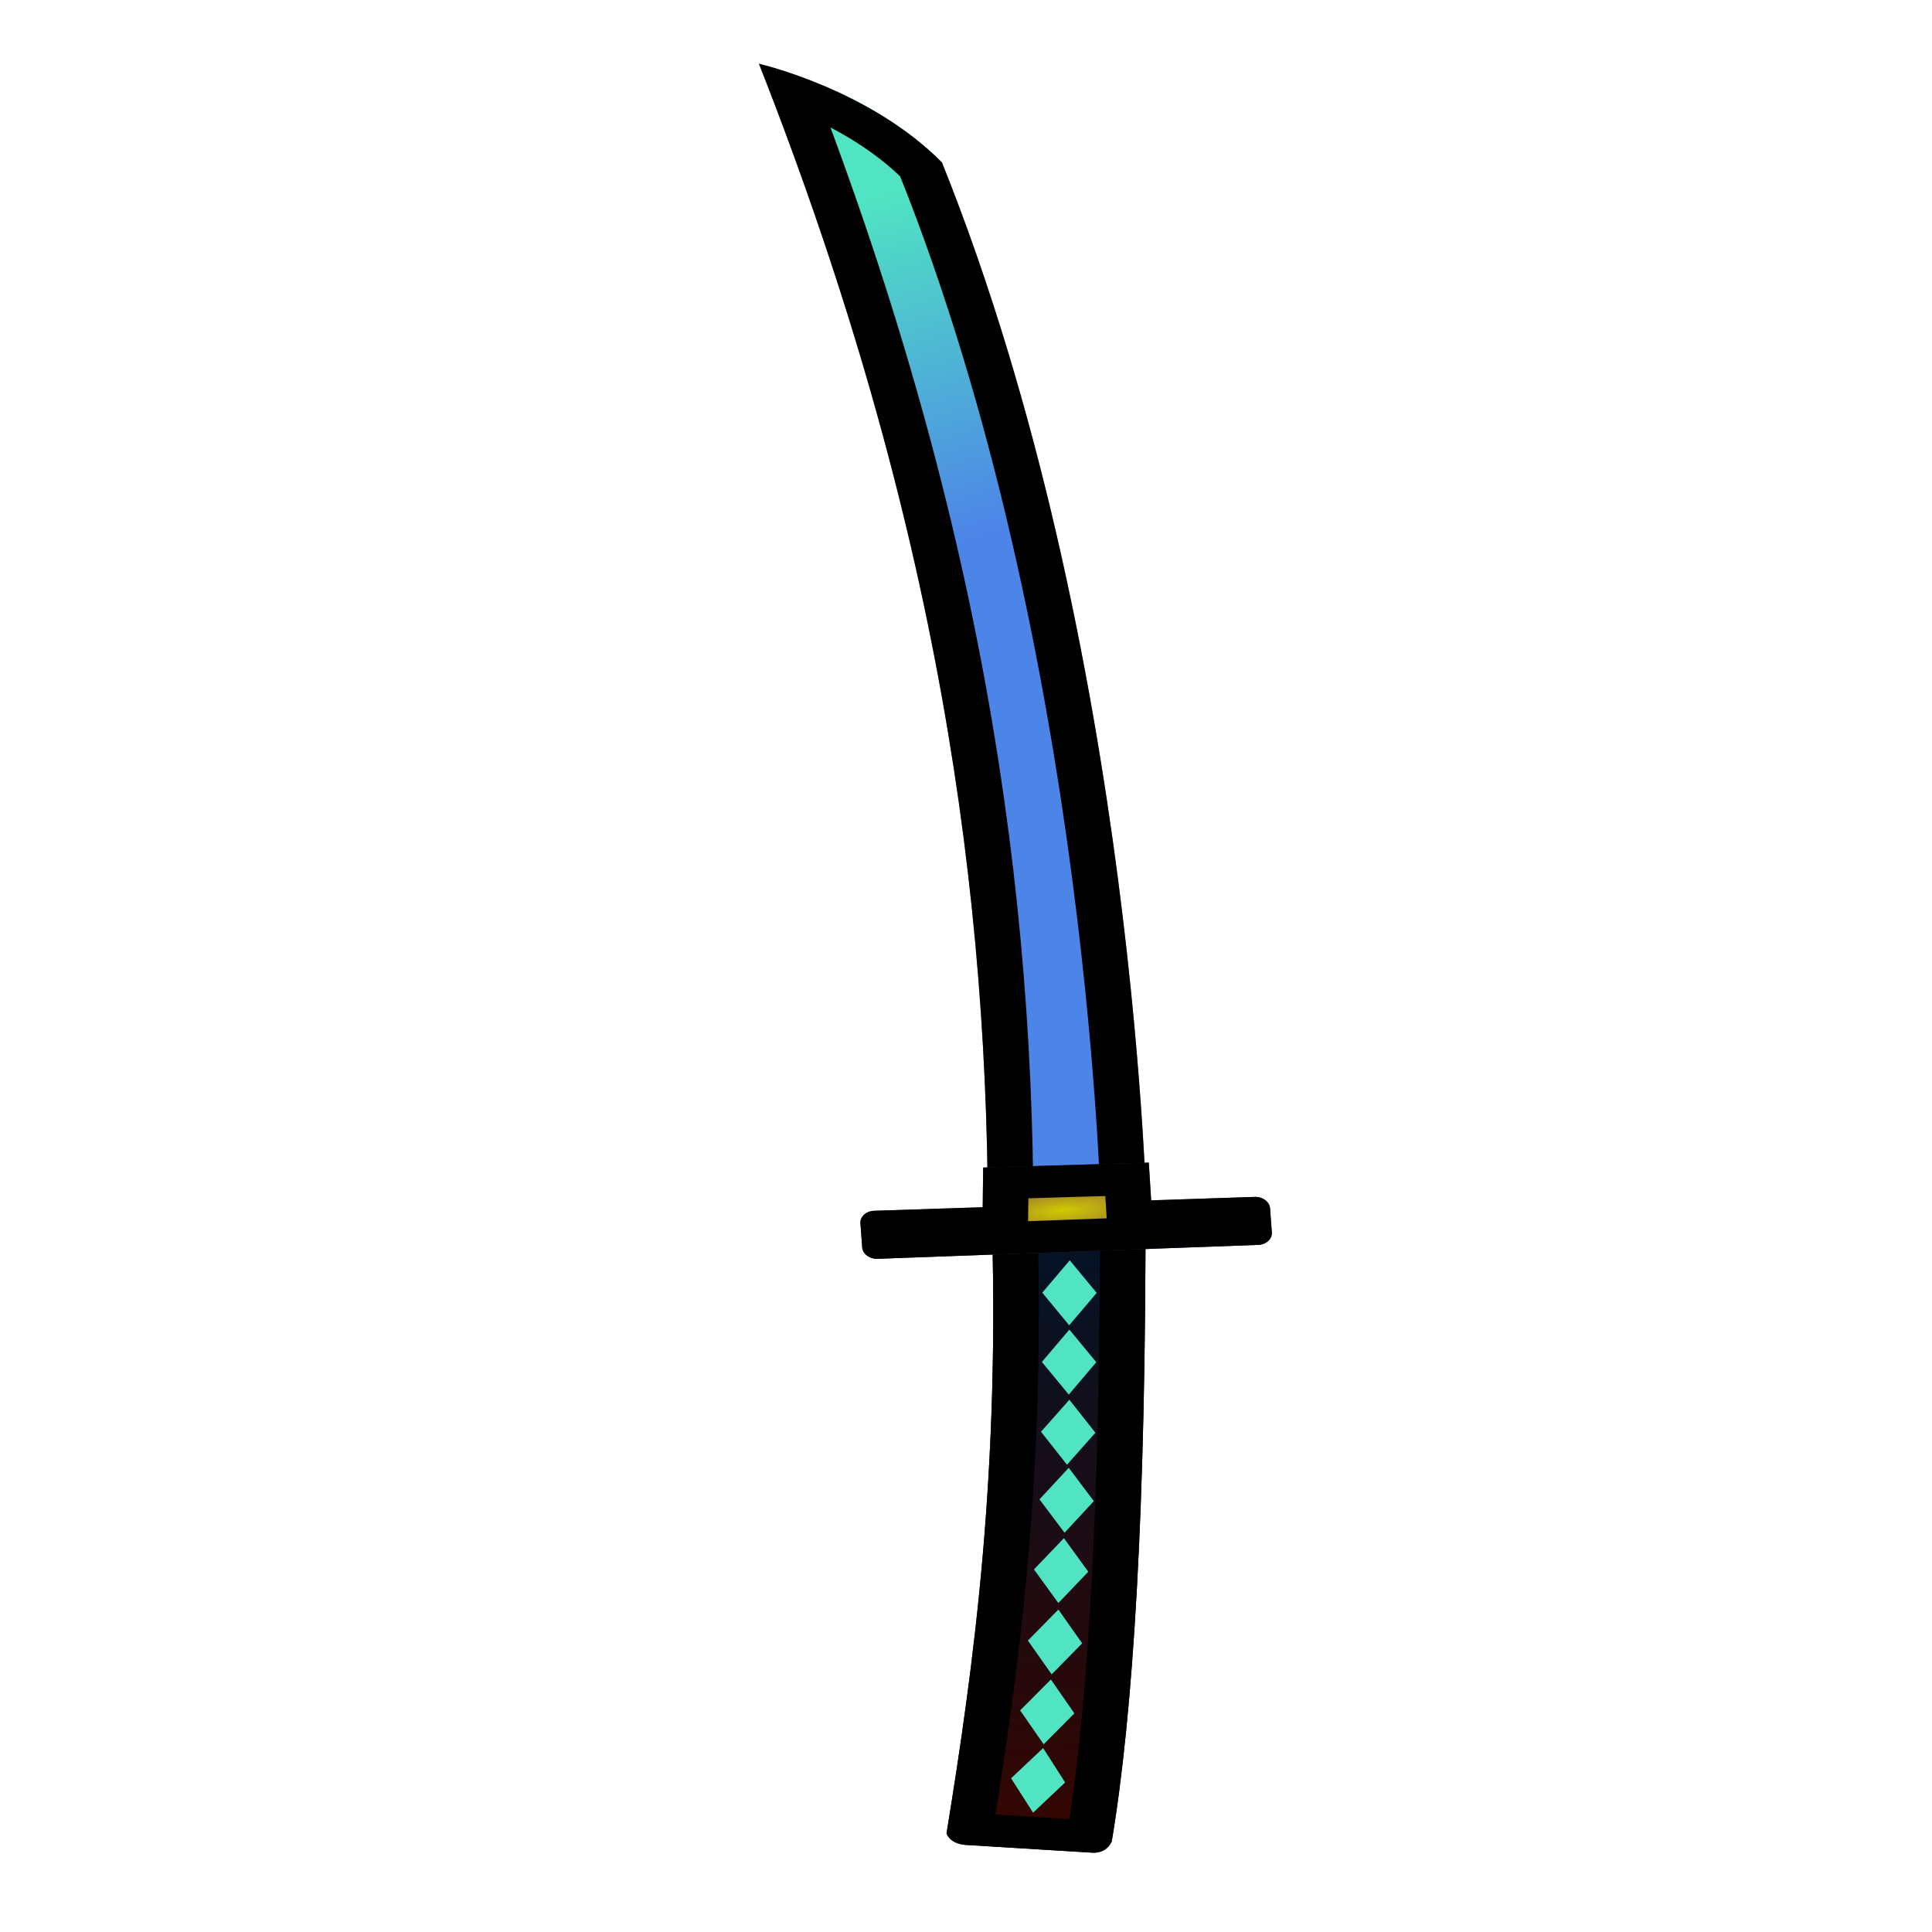
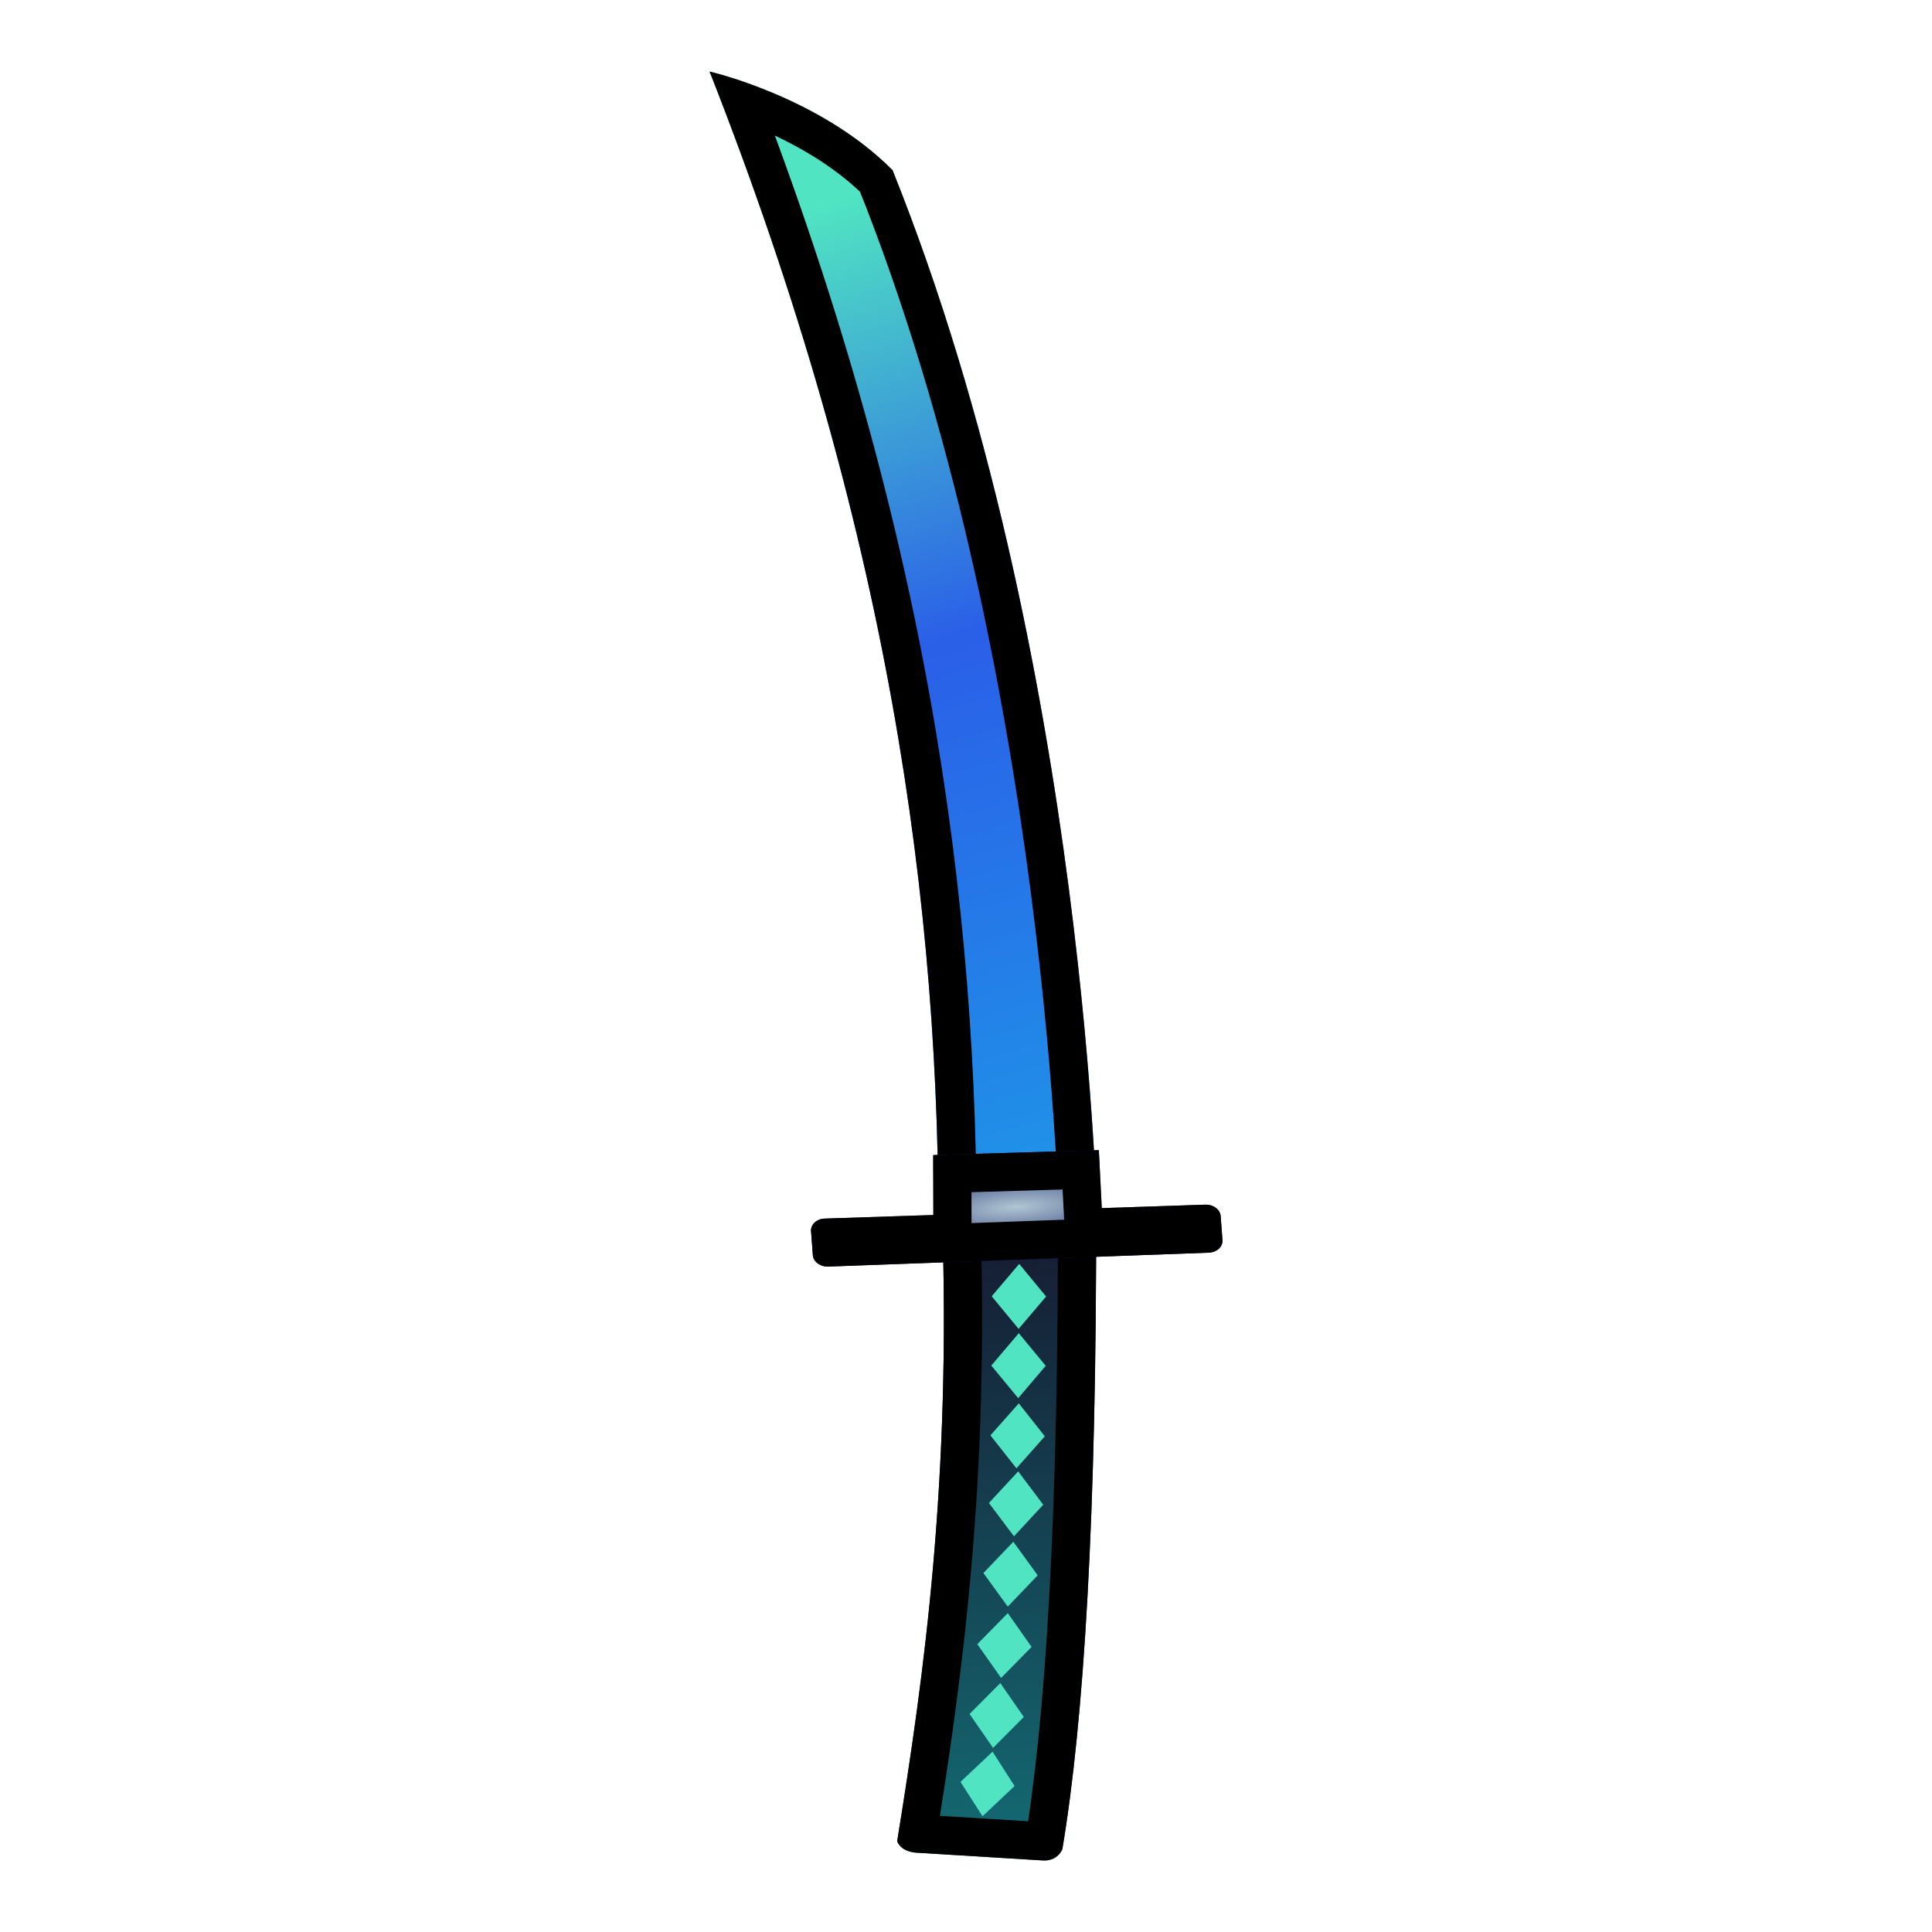
<svg xmlns="http://www.w3.org/2000/svg" xmlns:xlink="http://www.w3.org/1999/xlink" width="128" height="128" viewBox="0 0 128 128" version="1.1" id="svg9" xml:space="preserve">
  <defs id="defs5">
-     <linearGradient id="linearGradient906">
-       <stop style="stop-color:#b14427;stop-opacity:1" offset="0" id="stop902" />
-       <stop style="stop-color:#5b2d1e;stop-opacity:1" offset="1" id="stop904" />
-     </linearGradient>
-     <linearGradient id="linearGradient900">
-       <stop id="stop896" offset="0" style="stop-color:#0e0e0f;stop-opacity:1" />
-       <stop id="stop898" offset="1" style="stop-color:#6c6e72;stop-opacity:1" />
-     </linearGradient>
-     <clipPath clipPathUnits="userSpaceOnUse" id="clipPath853">
-       <path style="fill:#393a3c;fill-opacity:1;stroke:none;stroke-width:1px;stroke-linecap:butt;stroke-linejoin:miter;stroke-opacity:1" d="M 30,52 V 46 L 29,45 V 20 C 29.43,9 35,1 35,1 l 8,23 v 24 l -1,1 v 3 z" id="path855-2" />
-     </clipPath>
-     <clipPath clipPathUnits="userSpaceOnUse" id="clipPath914">
-       <path id="path916" d="m 34.835,48.759 c 0,0 0.128,-2.363 0.64,-2.534 5.165,8.869 7.554,0.559 7.53,-0.245 6.725,3.265 22.466,-3.557 33.869,-4.093 10.172,-0.593 16.758,10.97 16.758,10.97 0,0 -18.761,-4.231 -29.286,3.371 -9.247,-0.418 -12.159,1.023 -16.375,2.655 l -13.599,0.195 c 0,0 3.996,-4.812 0.463,-10.319 z" style="fill:url(#linearGradient918);fill-opacity:1;stroke:none;stroke-width:1px;stroke-linecap:butt;stroke-linejoin:miter;stroke-opacity:1" />
-     </clipPath>
-     <linearGradient xlink:href="#linearGradient900" id="linearGradient918" gradientUnits="userSpaceOnUse" x1="86.264" y1="43.856" x2="35.469" y2="58.534" />
-     <clipPath clipPathUnits="userSpaceOnUse" id="clipPath971">
-       <path id="path973" d="m 11.594,47.214 c 10.629,4.574 10.856,3.356 15.898,1.541 3.997,4.792 6.678,1.297 7.367,-0.357 0.606,-0.101 6.636,3.033 7.176,5.516 0.263,1.208 0.183,1.761 -0.582,2.875 -0.879,1.28 -4.928,1.958 -6.178,2.269 C 26.288,59.661 19.242,59.276 13.78,58.589 1.927,56.315 3.261,52.908 3.261,52.908 4.639,46.464 9.905,46.215 11.594,47.214 Z" style="fill:url(#linearGradient975);fill-opacity:1;stroke:none;stroke-width:1px;stroke-linecap:butt;stroke-linejoin:miter;stroke-opacity:1" clip-path="none" />
-     </clipPath>
-     <linearGradient xlink:href="#linearGradient906" id="linearGradient975" gradientUnits="userSpaceOnUse" gradientTransform="translate(0.06891291,-0.5168471)" x1="29.885" y1="48.621" x2="8.975" y2="58.407" />
    <linearGradient id="linearGradient927">
-       <stop id="stop923" offset="0" stop-color="#ffc321" style="stop-color:#d1ca00;stop-opacity:1;" />
-       <stop id="stop925" offset="1" stop-color="#925d15" style="stop-color:#520d6d;stop-opacity:1" />
+       <stop id="stop923" offset="0" stop-color="#ffc321" style="stop-color:#b0c6d1;stop-opacity:1;" />
+       <stop id="stop925" offset="1" stop-color="#925d15" style="stop-color:#0d1c6d;stop-opacity:1;" />
    </linearGradient>
    <linearGradient id="linearGradient921">
-       <stop style="stop-color:#4d84e8;stop-opacity:1;" offset="0" stop-color="#c14a2f" id="stop915" />
-       <stop style="stop-color:#4d84e8;stop-opacity:1;" offset="0.637" stop-color="#70461e" id="stop917" />
+       <stop style="stop-color:#2091e8;stop-opacity:1;" offset="0" stop-color="#c14a2f" id="stop915" />
+       <stop style="stop-color:#2a5fe8;stop-opacity:1;" offset="0.538" stop-color="#70461e" id="stop917" />
      <stop style="stop-color:#50e4c2;stop-opacity:1;" offset="1" stop-color="#381611" id="stop919" />
-     </linearGradient>
-     <linearGradient id="linearGradient913">
-       <stop id="stop909" offset="0" style="stop-color:#360500;stop-opacity:1" />
-       <stop id="stop911" offset="1" style="stop-color:#001429;stop-opacity:1" />
    </linearGradient>
    <linearGradient id="linearGradient1334">
      <stop id="stop1330" offset="0" style="stop-color:#b20000;stop-opacity:1" />
      <stop id="stop1332" offset="1" style="stop-color:#400000;stop-opacity:1" />
    </linearGradient>
    <linearGradient id="a-0">
      <stop offset="0" stop-color="#1f2021" id="stop7" />
      <stop offset="1" stop-color="#a1a3a6" id="stop9" />
    </linearGradient>
    <linearGradient id="a-8">
      <stop stop-color="#ffc321" offset="0" id="stop3" />
      <stop stop-color="#925d15" offset="1" id="stop5" />
    </linearGradient>
-     <clipPath clipPathUnits="userSpaceOnUse" id="clipPath935">
-       <path id="path937" d="m 444.377,98.816 9.04,-0.853 -0.455,-4.688 14.478,-1.442 0.74,4.895 9.492,-0.897 c 0.709,-0.067 1.34,0.552 1.415,1.379 l 0.268,2.988 c 0.074,0.828 -0.437,1.545 -1.147,1.609 l -33.295,2.985 c -0.709,0.064 -1.34,-0.552 -1.415,-1.379 l -0.268,-2.988 c -0.074,-0.828 0.437,-1.545 1.147,-1.609 z" style="fill:url(#radialGradient939);fill-opacity:1;stroke:none;stroke-width:16.665;stroke-linecap:butt;stroke-linejoin:miter;stroke-miterlimit:4;stroke-dasharray:none;stroke-opacity:0.706" />
+     <linearGradient xlink:href="#linearGradient1066" id="linearGradient1081-4" gradientUnits="userSpaceOnUse" x1="2.342" y1="24.491" x2="83.934" y2="24.491" gradientTransform="matrix(1.254557,-0.3586088,-0.3692827,-1.802575,-19.71514,110.0742)" />
+     <linearGradient xlink:href="#linearGradient921" id="linearGradient1083-3" gradientUnits="userSpaceOnUse" gradientTransform="matrix(1.147858,-0.3759877,-0.4032631,-1.792156,14.67499,215.2595)" x1="92.824" y1="59.684" x2="214.268" y2="94.839" />
+     <radialGradient xlink:href="#linearGradient927" id="radialGradient1085-9" gradientUnits="userSpaceOnUse" gradientTransform="matrix(-0.3697464,-1.802442,-0.4233854,0.1212606,211.0208,276.7745)" cx="140.518" cy="190.309" fx="140.518" fy="190.309" r="18.058" />
+     <clipPath clipPathUnits="userSpaceOnUse" id="clipPath12">
+       <path id="path12" d="M 242.549,5.53 C 252.879,-7.668 254.663,-25.904 254.663,-25.904 185.039,12.264 125.394,28.31 69.539,35.036 l 5.693,25.299 c 0,0 92.875,-13.353 167.317,-54.806 z" style="fill:url(#linearGradient13);fill-opacity:1;stroke:none;stroke-width:17.292;stroke-linecap:butt;stroke-linejoin:miter;stroke-miterlimit:4;stroke-dasharray:none;stroke-opacity:0.706" />
    </clipPath>
-     <radialGradient xlink:href="#a-8" id="radialGradient939" gradientUnits="userSpaceOnUse" gradientTransform="matrix(0.999427,-0.03384776,0.01142412,0.3373213,318.2327,37.32505)" cx="140.845" cy="194.431" fx="140.845" fy="194.431" r="18.058" />
-     <clipPath clipPathUnits="userSpaceOnUse" id="clipPath1029">
-       <path id="path1031" d="m 224.426,71.057 c 9.917,5.177 14.254,14.384 14.254,14.384 C 180.19,77.006 132.822,78.454 89.827,84.135 l 0.109,-14.116 c 0,0 71.846,-8.316 134.49,1.039 z" style="fill:url(#linearGradient1033);fill-opacity:1;stroke:none;stroke-width:11.177;stroke-linecap:butt;stroke-linejoin:miter;stroke-miterlimit:4;stroke-dasharray:none;stroke-opacity:0.706" />
+     <linearGradient xlink:href="#a-0" id="linearGradient13" gradientUnits="userSpaceOnUse" gradientTransform="matrix(1.147858,-0.3759877,-0.4032631,-1.792156,14.675,215.2595)" x1="77.42" y1="75.369" x2="238.753" y2="75.369" />
+     <clipPath clipPathUnits="userSpaceOnUse" id="clipPath13">
+       <path id="path13" d="M 82.728,76.903 80.062,60.37 89.31,58.705 85.135,32.194 75.513,33.437 72.715,16.076 c -0.209,-1.297 -1.237,-2.166 -2.295,-1.952 l -3.819,0.776 c -1.058,0.215 -1.738,1.431 -1.524,2.728 l 10.013,60.827 c 0.213,1.296 1.237,2.166 2.295,1.952 l 3.819,-0.776 c 1.058,-0.215 1.738,-1.431 1.524,-2.727 z" style="fill:url(#radialGradient13);fill-opacity:1;stroke:none;stroke-width:25.784;stroke-linecap:butt;stroke-linejoin:miter;stroke-miterlimit:4;stroke-dasharray:none;stroke-opacity:0.706" />
    </clipPath>
-     <linearGradient xlink:href="#a-0" id="linearGradient1033" gradientUnits="userSpaceOnUse" gradientTransform="matrix(0.9226506,0.00712567,-0.00772281,0.9999702,19.04721,-0.7343903)" x1="77.42" y1="75.369" x2="238.753" y2="75.369" />
-     <clipPath clipPathUnits="userSpaceOnUse" id="clipPath1048">
-       <path id="path1050" d="m 6.133,37.413 c 0,0 -1.254,-0.097 -1.599,-1.451 L 2.379,25.001 C 2.09,23.652 3.598,23.1 3.598,23.1 19.29,19.518 44.49,15.671 83.106,11.57 c 0.639,5.009 1.16,12.031 0.572,13.547 -33.179,2.738 -57.167,7.722 -77.545,12.296 z" style="fill:url(#linearGradient1052);fill-opacity:1;stroke:none;stroke-width:18.667;stroke-miterlimit:4;stroke-dasharray:none;stroke-opacity:1" clip-path="none" />
+     <radialGradient xlink:href="#a-8" id="radialGradient13" gradientUnits="userSpaceOnUse" gradientTransform="matrix(-0.3697464,-1.802442,-0.4233854,0.1212606,211.0208,276.7746)" cx="140.845" cy="194.431" fx="140.845" fy="194.431" r="18.058" />
+     <clipPath clipPathUnits="userSpaceOnUse" id="clipPath14">
+       <path id="path14" d="m -25.836,40.436 c 0,0 -1.538,0.625 -1.471,3.19 l 1.344,20.53 c 0.136,2.535 2.232,2.988 2.232,2.988 C -2.722,67.973 30.313,65.871 80.273,59.417 79.225,50.16 77.285,37.314 75.988,34.792 33.353,41.754 1.417,41.372 -25.836,40.436 Z" style="fill:url(#linearGradient15);fill-opacity:1;stroke:none;stroke-width:28.882;stroke-miterlimit:4;stroke-dasharray:none;stroke-opacity:1" clip-path="none" />
    </clipPath>
-     <linearGradient xlink:href="#linearGradient1334" id="linearGradient1052" gradientUnits="userSpaceOnUse" gradientTransform="matrix(1.163701,-0.02510358,0.02502472,0.9997301,-13.10429,-56.60729)" x1="11.519" y1="82.321" x2="81.655" y2="82.321" />
-     <linearGradient xlink:href="#linearGradient913" id="linearGradient1081" gradientUnits="userSpaceOnUse" x1="2.342" y1="24.491" x2="83.934" y2="24.491" />
-     <linearGradient xlink:href="#linearGradient921" id="linearGradient1083" gradientUnits="userSpaceOnUse" gradientTransform="matrix(0.9226506,0.00712567,-0.00772281,0.9999702,19.04721,-0.7343903)" x1="92.824" y1="59.684" x2="214.268" y2="94.839" />
-     <radialGradient xlink:href="#linearGradient927" id="radialGradient1085" gradientUnits="userSpaceOnUse" gradientTransform="matrix(0.999427,-0.03384776,0.01142412,0.3373213,318.2327,37.32505)" cx="140.845" cy="194.431" fx="140.845" fy="194.431" r="18.058" />
-     <linearGradient id="linearGradient873">
-       <stop style="stop-color:#1a27de;stop-opacity:1" offset="0" id="stop869" />
-       <stop id="stop877" offset="0.397" style="stop-color:#20e195;stop-opacity:1" />
-       <stop style="stop-color:#7db146;stop-opacity:1" offset="0.594" id="stop879" />
-       <stop style="stop-color:#940cec;stop-opacity:1" offset="1" id="stop871" />
+     <linearGradient xlink:href="#linearGradient1334" id="linearGradient15" gradientUnits="userSpaceOnUse" gradientTransform="matrix(1.4692,-0.3720624,-0.3377881,-1.811062,-15.25113,216.8124)" x1="11.519" y1="82.321" x2="81.655" y2="82.321" />
+     <linearGradient id="linearGradient1066">
+       <stop style="stop-color:#136c74;stop-opacity:1;" offset="0" id="stop1062" />
+       <stop style="stop-color:#16182f;stop-opacity:1;" offset="1" id="stop1064" />
    </linearGradient>
-     <clipPath clipPathUnits="userSpaceOnUse" id="clipPath885">
-       <path style="fill:url(#radialGradient889);fill-opacity:1;stroke:none;stroke-width:1px;stroke-linecap:butt;stroke-linejoin:miter;stroke-opacity:1" d="m 77.722,36.303 c 0,0 -12.572,21.051 -32.258,14.619 l 0.975,14.472 c 0,0 25.095,-0.487 31.284,-29.091 z" id="path887" />
-     </clipPath>
-     <radialGradient xlink:href="#linearGradient873" id="radialGradient889" gradientUnits="userSpaceOnUse" gradientTransform="matrix(-0.8500138,0.8972353,-0.6546728,-0.6202174,158.4485,19.15454)" cx="68.14" cy="49.473" fx="68.14" fy="49.473" r="16.129" />
-     <clipPath clipPathUnits="userSpaceOnUse" id="clipPath909">
-       <path style="fill:#303030;fill-opacity:0.753;stroke:none;stroke-width:1px;stroke-linecap:butt;stroke-linejoin:miter;stroke-opacity:1" d="m 25.8,44.505 c 1.585,3.445 3.096,3.856 6.895,3.143 2.768,4.827 5.431,3.982 7.797,3.119 2.929,6.343 8.886,3.151 10.331,-2.631 l 2.607,1.023 1.048,16.081 c 0,0 -4.865,-1.901 -7.931,-2.246 -3.446,-0.276 -5.466,0.64 -5.466,0.64 -16.436,-3.997 -23.231,-8.818 -26.025,-13.159 2.095,1.169 8.454,2.315 10.745,-5.969 z" id="path911" />
-     </clipPath>
  </defs>
  <g id="g840" transform="translate(16,-16)">
-     <g id="g1" transform="matrix(0.05165001,-0.4057653,0.4057653,0.05165001,31.6382,124.8943)">
-       <path transform="matrix(1.254557,-0.3586088,-0.3692827,-1.802575,-19.71514,110.0742)" id="path1073" d="m 6.133,37.413 c 0,0 -1.254,-0.097 -1.599,-1.451 L 2.379,25.001 C 2.09,23.652 3.598,23.1 3.598,23.1 19.29,19.518 44.49,15.671 83.106,11.57 c 0.639,5.009 1.16,12.031 0.572,13.547 -33.179,2.738 -57.167,7.722 -77.545,12.296 z" style="fill:url(#linearGradient1081);fill-opacity:1;stroke:#000000;stroke-width:8;stroke-miterlimit:4;stroke-dasharray:none;stroke-opacity:1" clip-path="url(#clipPath1048)" />
-       <path transform="matrix(1.247128,-0.3936435,-0.3936435,-1.795249,-9.368404,221.4389)" clip-path="url(#clipPath1029)" id="path1075" d="m 224.426,71.057 c 9.917,5.177 14.254,14.384 14.254,14.384 C 180.19,77.006 132.822,78.454 89.827,84.135 l 0.109,-14.116 c 0,0 71.846,-8.316 134.49,1.039 z" style="fill:url(#linearGradient1083);fill-opacity:1;stroke:#000000;stroke-width:8;stroke-linecap:butt;stroke-linejoin:miter;stroke-miterlimit:4;stroke-dasharray:none;stroke-opacity:1" />
-       <path transform="matrix(-0.4119939,-1.789249,-1.241187,0.4200778,388.4581,830.4926)" clip-path="url(#clipPath935)" id="path1077" d="m 444.377,98.816 9.04,-0.853 -0.455,-4.688 14.478,-1.442 0.74,4.895 9.492,-0.897 c 0.709,-0.067 1.34,0.552 1.415,1.379 l 0.268,2.988 c 0.074,0.828 -0.437,1.545 -1.147,1.609 l -33.295,2.985 c -0.709,0.064 -1.34,-0.552 -1.415,-1.379 l -0.268,-2.988 c -0.074,-0.828 0.437,-1.545 1.147,-1.609 z" style="fill:url(#radialGradient1085);fill-opacity:1;stroke:#000000;stroke-width:8;stroke-linecap:butt;stroke-linejoin:miter;stroke-miterlimit:4;stroke-dasharray:none;stroke-opacity:1" />
-       <rect transform="matrix(-0.684856,0.7286784,0.8378981,0.5458267,0,0)" y="77.775" x="3.165" height="6.88" width="6.849" id="rect1129" style="fill:#50e4c2;fill-opacity:1;stroke:none;stroke-width:31.901;stroke-linecap:butt;stroke-linejoin:miter;stroke-miterlimit:4;stroke-dasharray:none;stroke-opacity:1" />
-       <rect style="fill:#50e4c2;fill-opacity:1;stroke:none;stroke-width:31.901;stroke-linecap:butt;stroke-linejoin:miter;stroke-miterlimit:4;stroke-dasharray:none;stroke-opacity:1" id="rect1131" width="6.849" height="6.88" x="10.495" y="70.469" transform="matrix(-0.684856,0.7286784,0.8378981,0.5458267,0,0)" />
-       <rect transform="matrix(-0.7007405,0.7134163,0.8259498,0.5637436,0,0)" y="63.19" x="16.503" height="6.927" width="6.803" id="rect1133" style="fill:#50e4c2;fill-opacity:1;stroke:none;stroke-width:31.902;stroke-linecap:butt;stroke-linejoin:miter;stroke-miterlimit:4;stroke-dasharray:none;stroke-opacity:1" />
-       <rect style="fill:#50e4c2;fill-opacity:1;stroke:none;stroke-width:31.905;stroke-linecap:butt;stroke-linejoin:miter;stroke-miterlimit:4;stroke-dasharray:none;stroke-opacity:1" id="rect1135" width="6.756" height="6.977" x="22.546" y="56.422" transform="matrix(-0.7169787,0.6970951,0.8134114,0.5816888,0,0)" />
-       <rect transform="matrix(-0.7287998,0.6847268,0.804074,0.5945291,0,0)" y="49.138" x="29.02" height="7.014" width="6.722" id="rect1137" style="fill:#50e4c2;fill-opacity:1;stroke:none;stroke-width:31.909;stroke-linecap:butt;stroke-linejoin:miter;stroke-miterlimit:4;stroke-dasharray:none;stroke-opacity:1" />
-       <rect style="fill:#50e4c2;fill-opacity:1;stroke:none;stroke-width:31.913;stroke-linecap:butt;stroke-linejoin:miter;stroke-miterlimit:4;stroke-dasharray:none;stroke-opacity:1" id="rect1139" width="6.694" height="7.045" x="35.926" y="41.886" transform="matrix(-0.7386816,0.6740546,0.7961298,0.6051258,0,0)" />
-       <rect transform="matrix(-0.7432736,0.6689876,0.7923942,0.6100093,0,0)" y="34.486" x="42.912" height="7.06" width="6.681" id="rect1141" style="fill:#50e4c2;fill-opacity:1;stroke:none;stroke-width:31.915;stroke-linecap:butt;stroke-linejoin:miter;stroke-miterlimit:4;stroke-dasharray:none;stroke-opacity:1" />
-       <rect style="fill:#50e4c2;fill-opacity:1;stroke:none;stroke-width:31.928;stroke-linecap:butt;stroke-linejoin:miter;stroke-miterlimit:4;stroke-dasharray:none;stroke-opacity:1" id="rect1143" width="6.614" height="7.137" x="49.174" y="28.555" transform="matrix(-0.7671621,0.6414533,0.7724932,0.6350231,0,0)" />
-     </g>
+     <path id="path1073-6" d="m -25.836,40.436 c 0,0 -1.538,0.625 -1.471,3.19 l 1.344,20.53 c 0.136,2.535 2.232,2.988 2.232,2.988 21.01,0.829 54.045,-1.273 104.005,-7.727 C 79.225,50.16 77.285,37.314 75.988,34.792 33.353,41.754 1.417,41.372 -25.836,40.436 Z" style="fill:url(#linearGradient1081-4);stroke:#000000;stroke-width:12.378;stroke-miterlimit:4;stroke-dasharray:none;stroke-opacity:1" clip-path="url(#clipPath14)" transform="matrix(0.05165001,-0.4057653,0.4057653,0.05165001,28.36637,125.4089)" />
+     <path clip-path="url(#clipPath12)" id="path1075-1" d="M 242.549,5.53 C 252.879,-7.668 254.663,-25.904 254.663,-25.904 185.039,12.264 125.394,28.31 69.539,35.036 l 5.693,25.299 c 0,0 92.875,-13.353 167.317,-54.806 z" style="fill:url(#linearGradient1083-3);stroke:#000000;stroke-width:12.378;stroke-linecap:butt;stroke-linejoin:miter;stroke-miterlimit:4;stroke-dasharray:none;stroke-opacity:1" transform="matrix(0.05165001,-0.4057653,0.4057653,0.05165001,28.36637,125.4089)" />
+     <path clip-path="url(#clipPath13)" id="path1077-7" d="m 82.728,76.903 -2.666,-16.532 9.248,-1.665 -4.175,-26.511 -9.622,1.243 -2.797,-17.361 c -0.209,-1.297 -1.237,-2.166 -2.295,-1.952 l -3.819,0.776 c -1.058,0.215 -1.738,1.431 -1.524,2.728 l 10.013,60.827 c 0.213,1.296 1.237,2.166 2.295,1.952 l 3.819,-0.776 c 1.058,-0.215 1.738,-1.431 1.524,-2.727 z" style="fill:url(#radialGradient1085-9);fill-opacity:1;stroke:#000000;stroke-width:12.378;stroke-linecap:butt;stroke-linejoin:miter;stroke-miterlimit:4;stroke-dasharray:none;stroke-opacity:1" transform="matrix(0.05165001,-0.4057653,0.4057653,0.05165001,28.36637,125.4089)" />
+     <rect transform="matrix(0.6363681,0.7713855,0.6472604,-0.762269,0,0)" y="-26.915" x="105.479" height="2.814" width="2.802" id="rect1129-6" style="fill:#50e4c2;fill-opacity:1;stroke:none;stroke-width:13.049;stroke-linecap:butt;stroke-linejoin:miter;stroke-miterlimit:4;stroke-dasharray:none;stroke-opacity:1" />
+     <rect style="fill:#50e4c2;fill-opacity:1;stroke:none;stroke-width:13.049;stroke-linecap:butt;stroke-linejoin:miter;stroke-miterlimit:4;stroke-dasharray:none;stroke-opacity:1" id="rect1131-5" width="2.802" height="2.814" x="108.477" y="-29.903" transform="matrix(0.6363681,0.7713855,0.6472604,-0.762269,0,0)" />
+     <rect transform="matrix(0.6192224,0.7852157,0.6635252,-0.7481539,0,0)" y="-30.308" x="112.606" height="2.834" width="2.783" id="rect1133-0" style="fill:#50e4c2;fill-opacity:1;stroke:none;stroke-width:13.049;stroke-linecap:butt;stroke-linejoin:miter;stroke-miterlimit:4;stroke-dasharray:none;stroke-opacity:1" />
+     <rect style="fill:#50e4c2;fill-opacity:1;stroke:none;stroke-width:13.05;stroke-linecap:butt;stroke-linejoin:miter;stroke-miterlimit:4;stroke-dasharray:none;stroke-opacity:1" id="rect1135-4" width="2.763" height="2.854" x="116.739" y="-30.365" transform="matrix(0.6009814,0.799263,0.6797435,-0.73345,0,0)" />
+     <rect transform="matrix(0.5872194,0.8094278,0.691302,-0.7225659,0,0)" y="-31.314" x="120.568" height="2.869" width="2.749" id="rect1137-5" style="fill:#50e4c2;fill-opacity:1;stroke:none;stroke-width:13.052;stroke-linecap:butt;stroke-linejoin:miter;stroke-miterlimit:4;stroke-dasharray:none;stroke-opacity:1" />
+     <rect style="fill:#50e4c2;fill-opacity:1;stroke:none;stroke-width:13.053;stroke-linecap:butt;stroke-linejoin:miter;stroke-miterlimit:4;stroke-dasharray:none;stroke-opacity:1" id="rect1139-1" width="2.738" height="2.882" x="124.363" y="-32.544" transform="matrix(0.5753848,0.8178828,0.7008108,-0.7133472,0,0)" />
+     <rect transform="matrix(0.5697785,0.8217983,0.7051834,-0.7090249,0,0)" y="-34.751" x="127.667" height="2.888" width="2.733" id="rect1141-2" style="fill:#50e4c2;fill-opacity:1;stroke:none;stroke-width:13.054;stroke-linecap:butt;stroke-linejoin:miter;stroke-miterlimit:4;stroke-dasharray:none;stroke-opacity:1" />
+     <rect style="fill:#50e4c2;fill-opacity:1;stroke:none;stroke-width:13.06;stroke-linecap:butt;stroke-linejoin:miter;stroke-miterlimit:4;stroke-dasharray:none;stroke-opacity:1" id="rect1143-3" width="2.705" height="2.919" x="132.501" y="-32.773" transform="matrix(0.5394482,0.8420188,0.727484,-0.6861246,0,0)" />
  </g>
</svg>
